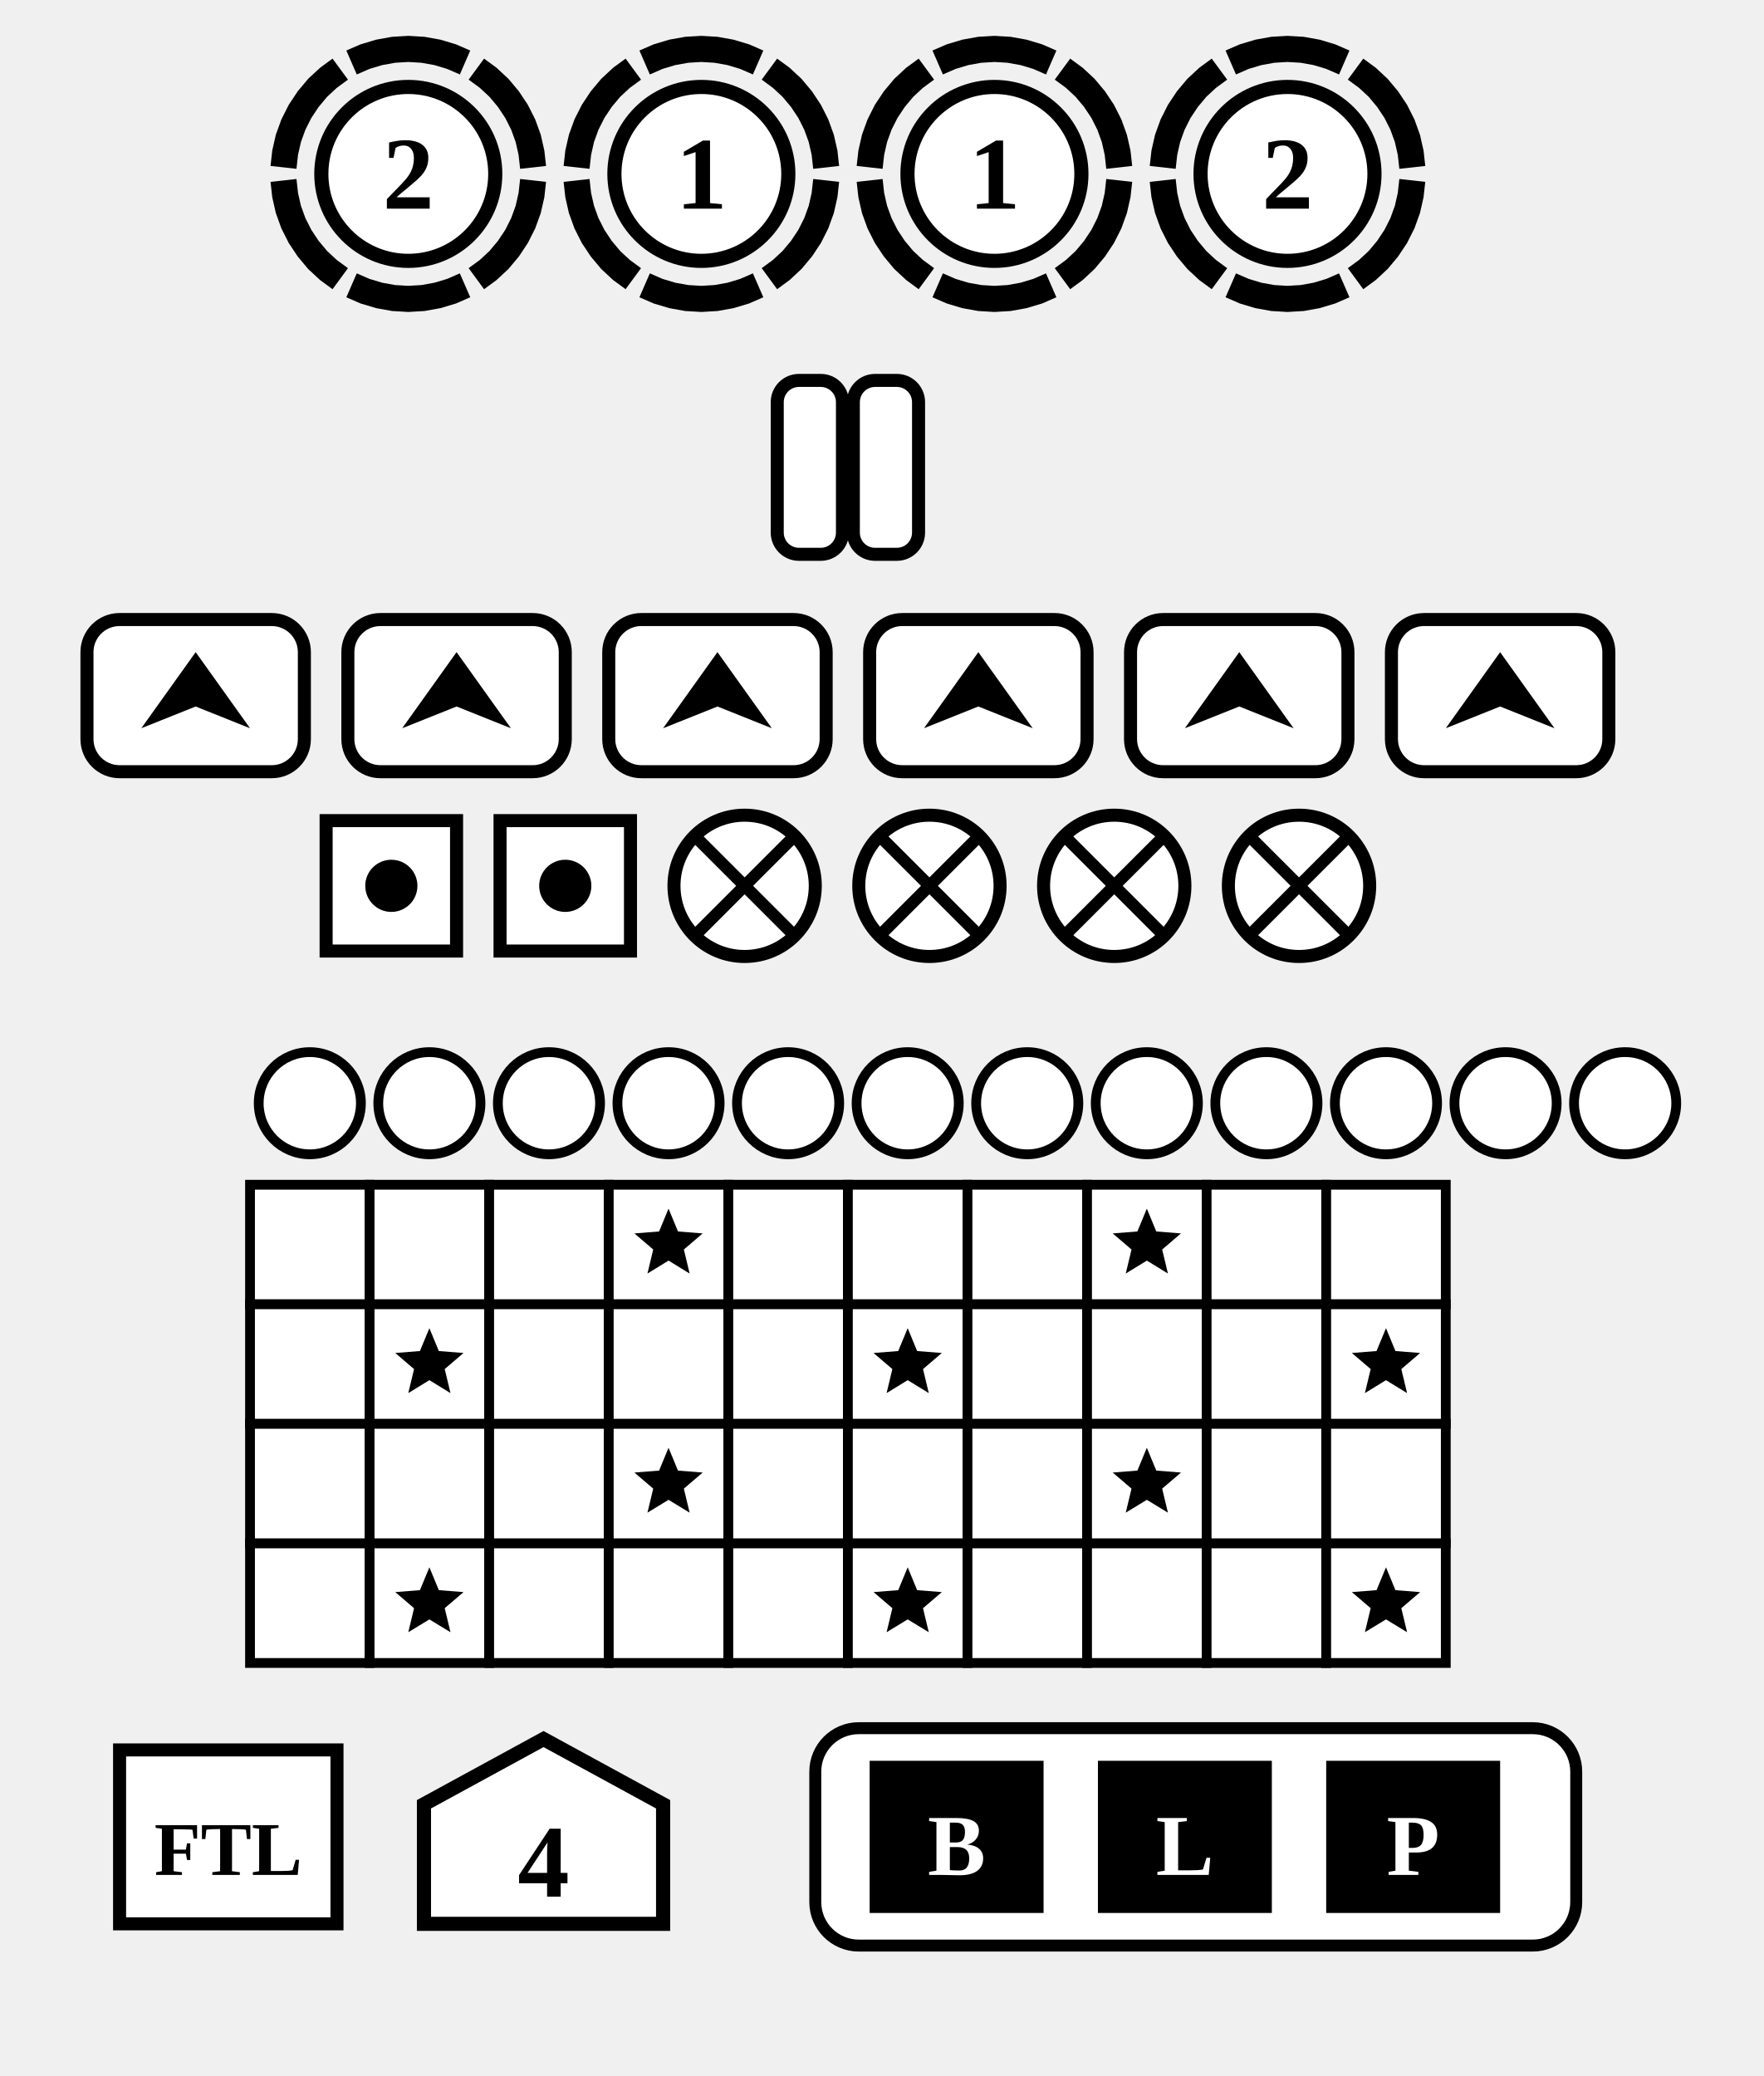
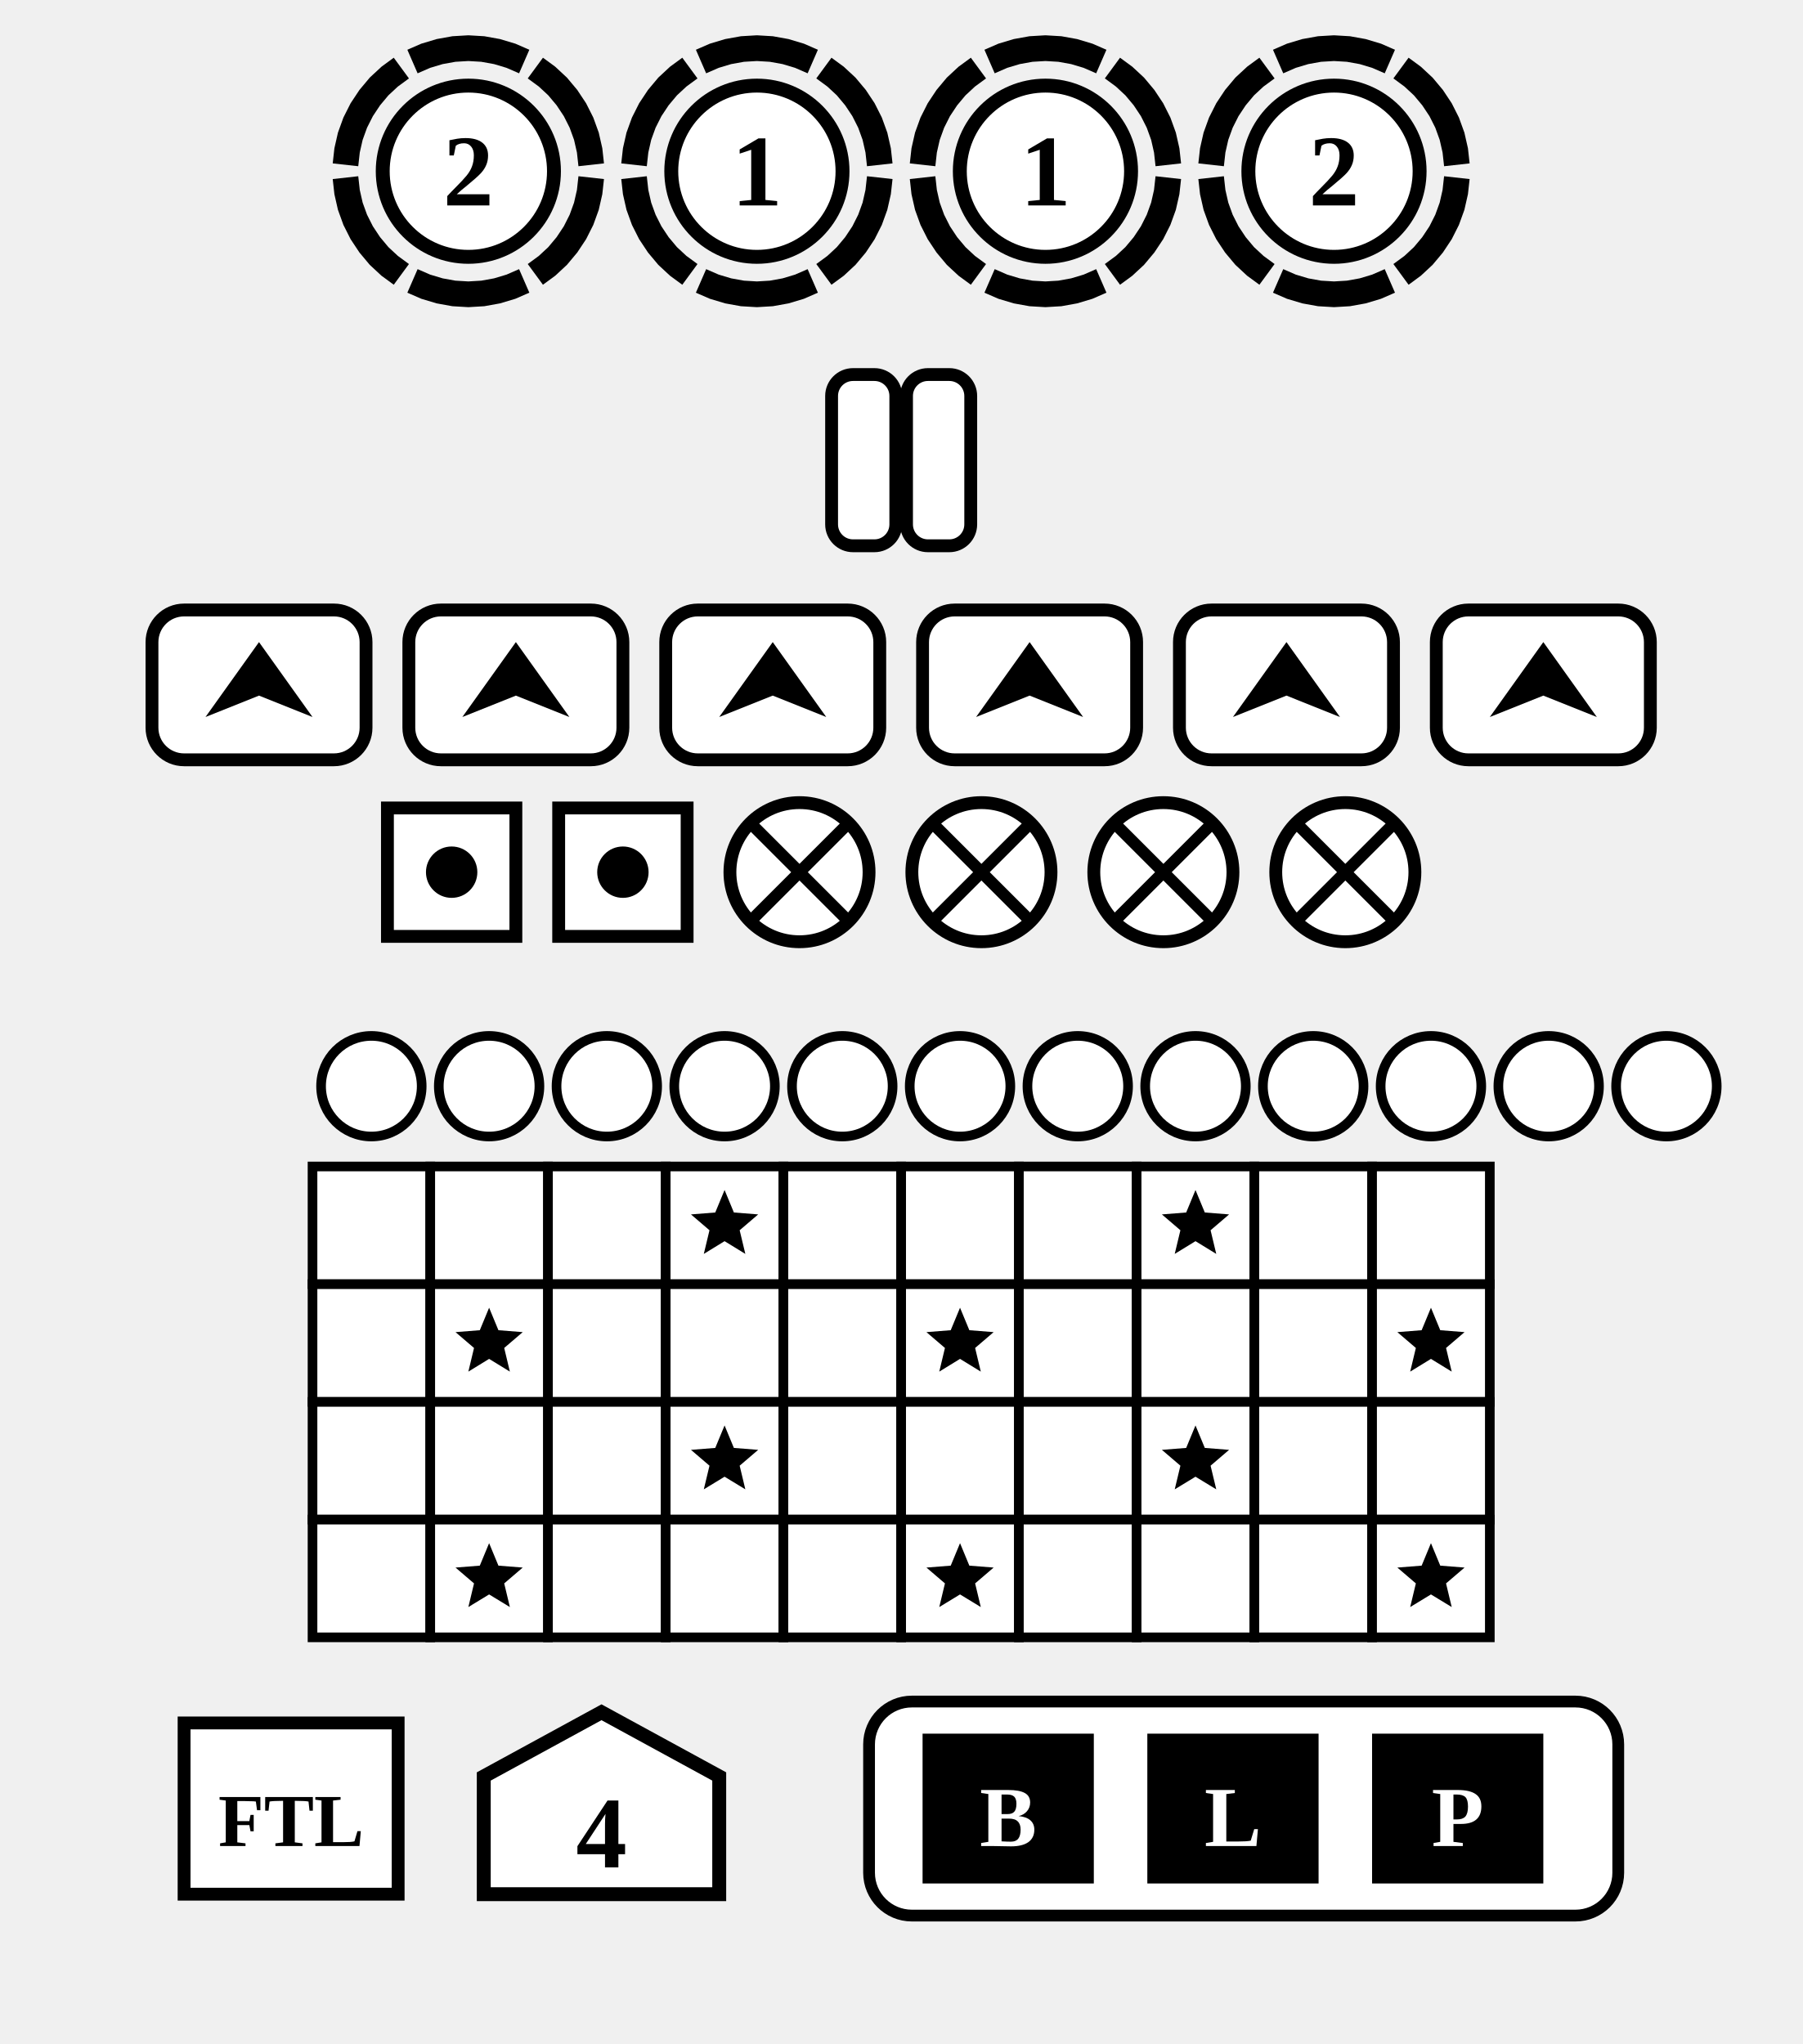
- <svg xmlns="http://www.w3.org/2000/svg" viewBox="52 0 162.2 191" class="ssd">
+ <svg xmlns="http://www.w3.org/2000/svg" viewBox="45.8 0 168.4 191" class="ssd">
  <circle cx="89.56" cy="16" r="8" fill="white" stroke="black" stroke-width="1.3" data-ref="system:s3" />
  <text x="89.56" y="19.2" font-size="9.5" text-anchor="middle" fill="black" font-weight="700" data-ref="system:s3">2</text>
  <path d="M84.34 5.75 L85.58 5.21 L86.88 4.82 L88.21 4.58 L89.56 4.5 L90.91 4.58 L92.24 4.82 L93.54 5.21 L94.78 5.75" fill="none" stroke="black" stroke-width="2.4" data-ref="system:s3" />
  <path d="M95.82 6.36 L96.91 7.16 L97.9 8.08 L98.77 9.12 L99.52 10.25 L100.13 11.46 L100.59 12.73 L100.89 14.05 L101.04 15.4" fill="none" stroke="black" stroke-width="2.4" data-ref="system:s3" />
  <path d="M101.04 16.6 L100.89 17.95 L100.59 19.27 L100.13 20.54 L99.52 21.75 L98.77 22.88 L97.9 23.92 L96.91 24.84 L95.82 25.64" fill="none" stroke="black" stroke-width="2.4" data-ref="system:s3" />
  <path d="M94.78 26.25 L93.54 26.79 L92.24 27.18 L90.91 27.42 L89.56 27.5 L88.21 27.42 L86.88 27.18 L85.58 26.79 L84.34 26.25" fill="none" stroke="black" stroke-width="2.4" data-ref="system:s3" />
  <path d="M83.3 25.64 L82.21 24.84 L81.22 23.92 L80.35 22.88 L79.6 21.75 L78.99 20.54 L78.53 19.27 L78.23 17.95 L78.08 16.6" fill="none" stroke="black" stroke-width="2.4" data-ref="system:s3" />
  <path d="M78.08 15.4 L78.23 14.05 L78.53 12.73 L78.99 11.46 L79.6 10.25 L80.35 9.12 L81.22 8.08 L82.21 7.16 L83.3 6.36" fill="none" stroke="black" stroke-width="2.4" data-ref="system:s3" />
  <circle cx="116.52" cy="16" r="8" fill="white" stroke="black" stroke-width="1.3" data-ref="system:s1" />
  <text x="116.52" y="19.2" font-size="9.5" text-anchor="middle" fill="black" font-weight="700" data-ref="system:s1">1</text>
  <path d="M111.3 5.75 L112.54 5.21 L113.84 4.82 L115.17 4.58 L116.52 4.5 L117.87 4.58 L119.2 4.82 L120.5 5.21 L121.74 5.75" fill="none" stroke="black" stroke-width="2.4" data-ref="system:s1" />
  <path d="M122.78 6.36 L123.87 7.16 L124.86 8.08 L125.73 9.12 L126.48 10.25 L127.09 11.46 L127.55 12.73 L127.85 14.05 L128 15.4" fill="none" stroke="black" stroke-width="2.4" data-ref="system:s1" />
  <path d="M128 16.6 L127.85 17.95 L127.55 19.27 L127.09 20.54 L126.48 21.75 L125.73 22.88 L124.86 23.92 L123.87 24.84 L122.78 25.64" fill="none" stroke="black" stroke-width="2.4" data-ref="system:s1" />
  <path d="M121.74 26.25 L120.5 26.79 L119.2 27.18 L117.87 27.42 L116.52 27.5 L115.17 27.42 L113.84 27.18 L112.54 26.79 L111.3 26.25" fill="none" stroke="black" stroke-width="2.4" data-ref="system:s1" />
  <path d="M110.26 25.64 L109.17 24.84 L108.18 23.92 L107.31 22.88 L106.56 21.75 L105.95 20.54 L105.49 19.27 L105.19 17.95 L105.04 16.6" fill="none" stroke="black" stroke-width="2.4" data-ref="system:s1" />
  <path d="M105.04 15.4 L105.19 14.05 L105.49 12.73 L105.95 11.46 L106.56 10.25 L107.31 9.12 L108.18 8.08 L109.17 7.16 L110.26 6.36" fill="none" stroke="black" stroke-width="2.4" data-ref="system:s1" />
  <circle cx="143.48" cy="16" r="8" fill="white" stroke="black" stroke-width="1.3" data-ref="system:s2" />
  <text x="143.48" y="19.2" font-size="9.5" text-anchor="middle" fill="black" font-weight="700" data-ref="system:s2">1</text>
  <path d="M138.26 5.75 L139.5 5.21 L140.8 4.82 L142.13 4.58 L143.48 4.5 L144.83 4.58 L146.16 4.82 L147.46 5.21 L148.7 5.75" fill="none" stroke="black" stroke-width="2.4" data-ref="system:s2" />
  <path d="M149.74 6.36 L150.83 7.16 L151.82 8.08 L152.69 9.12 L153.44 10.25 L154.05 11.46 L154.51 12.73 L154.81 14.05 L154.96 15.4" fill="none" stroke="black" stroke-width="2.4" data-ref="system:s2" />
  <path d="M154.96 16.6 L154.81 17.95 L154.51 19.27 L154.05 20.54 L153.44 21.75 L152.69 22.88 L151.82 23.92 L150.83 24.84 L149.74 25.64" fill="none" stroke="black" stroke-width="2.4" data-ref="system:s2" />
  <path d="M148.7 26.25 L147.46 26.79 L146.16 27.18 L144.83 27.42 L143.48 27.5 L142.13 27.42 L140.8 27.18 L139.5 26.79 L138.26 26.25" fill="none" stroke="black" stroke-width="2.4" data-ref="system:s2" />
  <path d="M137.22 25.64 L136.13 24.84 L135.14 23.92 L134.27 22.88 L133.52 21.75 L132.91 20.54 L132.45 19.27 L132.15 17.95 L132 16.6" fill="none" stroke="black" stroke-width="2.4" data-ref="system:s2" />
  <path d="M132 15.4 L132.15 14.05 L132.45 12.73 L132.91 11.46 L133.52 10.25 L134.27 9.12 L135.14 8.08 L136.13 7.16 L137.22 6.36" fill="none" stroke="black" stroke-width="2.4" data-ref="system:s2" />
  <circle cx="170.44" cy="16" r="8" fill="white" stroke="black" stroke-width="1.3" data-ref="system:s4" />
  <text x="170.44" y="19.2" font-size="9.5" text-anchor="middle" fill="black" font-weight="700" data-ref="system:s4">2</text>
  <path d="M165.22 5.75 L166.46 5.21 L167.76 4.82 L169.09 4.58 L170.44 4.5 L171.79 4.58 L173.12 4.82 L174.42 5.21 L175.66 5.75" fill="none" stroke="black" stroke-width="2.4" data-ref="system:s4" />
  <path d="M176.7 6.36 L177.79 7.16 L178.78 8.08 L179.65 9.12 L180.4 10.25 L181.01 11.46 L181.47 12.73 L181.77 14.05 L181.92 15.4" fill="none" stroke="black" stroke-width="2.4" data-ref="system:s4" />
  <path d="M181.92 16.6 L181.77 17.95 L181.47 19.27 L181.01 20.54 L180.4 21.75 L179.65 22.88 L178.78 23.92 L177.79 24.84 L176.7 25.64" fill="none" stroke="black" stroke-width="2.4" data-ref="system:s4" />
  <path d="M175.66 26.25 L174.42 26.79 L173.12 27.18 L171.79 27.42 L170.44 27.5 L169.09 27.42 L167.76 27.18 L166.46 26.79 L165.22 26.25" fill="none" stroke="black" stroke-width="2.4" data-ref="system:s4" />
  <path d="M164.18 25.64 L163.09 24.84 L162.1 23.92 L161.23 22.88 L160.48 21.75 L159.87 20.54 L159.41 19.27 L159.11 17.95 L158.96 16.6" fill="none" stroke="black" stroke-width="2.4" data-ref="system:s4" />
  <path d="M158.96 15.4 L159.11 14.05 L159.41 12.73 L159.87 11.46 L160.48 10.25 L161.23 9.12 L162.1 8.08 L163.09 7.16 L164.18 6.36" fill="none" stroke="black" stroke-width="2.4" data-ref="system:s4" />
  <rect x="123.5" y="35" width="6" height="16" rx="2" fill="white" stroke="black" stroke-width="1.2" data-ref="system:s9" />
  <rect x="130.5" y="35" width="6" height="16" rx="2" fill="white" stroke="black" stroke-width="1.2" data-ref="system:s9" />
  <rect x="60" y="57" width="20" height="14" rx="3" fill="white" stroke="black" stroke-width="1.2" data-ref="system:s12" />
  <path d="M65 67 L70 60 L75 67 L70 65 Z" fill="black" stroke="none" stroke-width="0" data-ref="system:s12" />
  <rect x="84" y="57" width="20" height="14" rx="3" fill="white" stroke="black" stroke-width="1.2" data-ref="system:s13" />
  <path d="M89 67 L94 60 L99 67 L94 65 Z" fill="black" stroke="none" stroke-width="0" data-ref="system:s13" />
  <rect x="108" y="57" width="20" height="14" rx="3" fill="white" stroke="black" stroke-width="1.2" data-ref="system:s14" />
  <path d="M113 67 L118 60 L123 67 L118 65 Z" fill="black" stroke="none" stroke-width="0" data-ref="system:s14" />
  <rect x="132" y="57" width="20" height="14" rx="3" fill="white" stroke="black" stroke-width="1.2" data-ref="system:s15" />
  <path d="M137 67 L142 60 L147 67 L142 65 Z" fill="black" stroke="none" stroke-width="0" data-ref="system:s15" />
  <rect x="156" y="57" width="20" height="14" rx="3" fill="white" stroke="black" stroke-width="1.2" data-ref="system:s16" />
  <path d="M161 67 L166 60 L171 67 L166 65 Z" fill="black" stroke="none" stroke-width="0" data-ref="system:s16" />
  <rect x="180" y="57" width="20" height="14" rx="3" fill="white" stroke="black" stroke-width="1.2" data-ref="system:s17" />
  <path d="M185 67 L190 60 L195 67 L190 65 Z" fill="black" stroke="none" stroke-width="0" data-ref="system:s17" />
  <rect x="82" y="75.5" width="12" height="12" fill="white" stroke="black" stroke-width="1.2" data-ref="system:s10" />
  <circle cx="88" cy="81.5" r="2.4" fill="black" stroke="none" stroke-width="0" data-ref="system:s10" />
  <rect x="98" y="75.5" width="12" height="12" fill="white" stroke="black" stroke-width="1.2" data-ref="system:s11" />
  <circle cx="104" cy="81.5" r="2.4" fill="black" stroke="none" stroke-width="0" data-ref="system:s11" />
  <circle cx="120.5" cy="81.5" r="6.5" fill="white" stroke="black" stroke-width="1.2" data-ref="system:s5" />
  <path d="M116 77 L125 86 M125 77 L116 86" fill="none" stroke="black" stroke-width="1.1" data-ref="system:s5" />
  <circle cx="137.5" cy="81.5" r="6.5" fill="white" stroke="black" stroke-width="1.2" data-ref="system:s6" />
  <path d="M133 77 L142 86 M142 77 L133 86" fill="none" stroke="black" stroke-width="1.1" data-ref="system:s6" />
  <circle cx="154.5" cy="81.5" r="6.5" fill="white" stroke="black" stroke-width="1.2" data-ref="system:s7" />
  <path d="M150 77 L159 86 M159 77 L150 86" fill="none" stroke="black" stroke-width="1.1" data-ref="system:s7" />
  <circle cx="171.5" cy="81.5" r="6.5" fill="white" stroke="black" stroke-width="1.2" data-ref="system:s8" />
  <path d="M167 77 L176 86 M176 77 L167 86" fill="none" stroke="black" stroke-width="1.1" data-ref="system:s8" />
  <circle cx="80.5" cy="101.5" r="4.7" fill="white" stroke="black" stroke-width="0.9" data-ref="armour:1" />
  <circle cx="91.5" cy="101.5" r="4.7" fill="white" stroke="black" stroke-width="0.9" data-ref="armour:2" />
  <circle cx="102.5" cy="101.5" r="4.7" fill="white" stroke="black" stroke-width="0.9" data-ref="armour:3" />
  <circle cx="113.5" cy="101.5" r="4.7" fill="white" stroke="black" stroke-width="0.9" data-ref="armour:4" />
  <circle cx="124.5" cy="101.5" r="4.7" fill="white" stroke="black" stroke-width="0.9" data-ref="armour:5" />
  <circle cx="135.5" cy="101.5" r="4.7" fill="white" stroke="black" stroke-width="0.9" data-ref="armour:6" />
  <circle cx="146.5" cy="101.5" r="4.7" fill="white" stroke="black" stroke-width="0.9" data-ref="armour:7" />
  <circle cx="157.5" cy="101.5" r="4.7" fill="white" stroke="black" stroke-width="0.9" data-ref="armour:8" />
  <circle cx="168.5" cy="101.5" r="4.7" fill="white" stroke="black" stroke-width="0.9" data-ref="armour:9" />
  <circle cx="179.5" cy="101.5" r="4.7" fill="white" stroke="black" stroke-width="0.9" data-ref="armour:10" />
  <circle cx="190.5" cy="101.5" r="4.7" fill="white" stroke="black" stroke-width="0.9" data-ref="armour:11" />
  <circle cx="201.5" cy="101.5" r="4.7" fill="white" stroke="black" stroke-width="0.9" data-ref="armour:12" />
  <rect x="75" y="109" width="11" height="11" fill="white" stroke="black" stroke-width="0.9" data-ref="hull:1" />
  <rect x="86" y="109" width="11" height="11" fill="white" stroke="black" stroke-width="0.9" data-ref="hull:2" />
  <rect x="97" y="109" width="11" height="11" fill="white" stroke="black" stroke-width="0.9" data-ref="hull:3" />
  <rect x="108" y="109" width="11" height="11" fill="white" stroke="black" stroke-width="0.9" data-ref="hull:4" />
  <path d="M113.5 111.2L114.37 113.3L116.64 113.48L114.91 114.96L115.44 117.17L113.5 115.98L111.56 117.17L112.09 114.96L110.36 113.48L112.63 113.3Z" fill="black" stroke="none" stroke-width="0" />
  <rect x="119" y="109" width="11" height="11" fill="white" stroke="black" stroke-width="0.9" data-ref="hull:5" />
  <rect x="130" y="109" width="11" height="11" fill="white" stroke="black" stroke-width="0.9" data-ref="hull:6" />
  <rect x="141" y="109" width="11" height="11" fill="white" stroke="black" stroke-width="0.9" data-ref="hull:7" />
  <rect x="152" y="109" width="11" height="11" fill="white" stroke="black" stroke-width="0.9" data-ref="hull:8" />
  <path d="M157.5 111.2L158.37 113.3L160.64 113.48L158.91 114.96L159.44 117.17L157.5 115.98L155.56 117.17L156.09 114.96L154.36 113.48L156.63 113.3Z" fill="black" stroke="none" stroke-width="0" />
  <rect x="163" y="109" width="11" height="11" fill="white" stroke="black" stroke-width="0.9" data-ref="hull:9" />
  <rect x="174" y="109" width="11" height="11" fill="white" stroke="black" stroke-width="0.9" data-ref="hull:10" />
  <rect x="75" y="120" width="11" height="11" fill="white" stroke="black" stroke-width="0.9" data-ref="hull:11" />
  <rect x="86" y="120" width="11" height="11" fill="white" stroke="black" stroke-width="0.9" data-ref="hull:12" />
  <path d="M91.5 122.2L92.37 124.3L94.64 124.48L92.91 125.96L93.44 128.17L91.5 126.98L89.56 128.17L90.09 125.96L88.36 124.48L90.63 124.3Z" fill="black" stroke="none" stroke-width="0" />
  <rect x="97" y="120" width="11" height="11" fill="white" stroke="black" stroke-width="0.9" data-ref="hull:13" />
  <rect x="108" y="120" width="11" height="11" fill="white" stroke="black" stroke-width="0.9" data-ref="hull:14" />
  <rect x="119" y="120" width="11" height="11" fill="white" stroke="black" stroke-width="0.9" data-ref="hull:15" />
  <rect x="130" y="120" width="11" height="11" fill="white" stroke="black" stroke-width="0.9" data-ref="hull:16" />
  <path d="M135.5 122.2L136.37 124.3L138.64 124.48L136.91 125.96L137.44 128.17L135.5 126.98L133.56 128.17L134.09 125.96L132.36 124.48L134.63 124.3Z" fill="black" stroke="none" stroke-width="0" />
  <rect x="141" y="120" width="11" height="11" fill="white" stroke="black" stroke-width="0.9" data-ref="hull:17" />
  <rect x="152" y="120" width="11" height="11" fill="white" stroke="black" stroke-width="0.9" data-ref="hull:18" />
  <rect x="163" y="120" width="11" height="11" fill="white" stroke="black" stroke-width="0.9" data-ref="hull:19" />
  <rect x="174" y="120" width="11" height="11" fill="white" stroke="black" stroke-width="0.9" data-ref="hull:20" />
  <path d="M179.5 122.2L180.37 124.3L182.64 124.48L180.91 125.96L181.44 128.17L179.5 126.98L177.56 128.17L178.09 125.96L176.36 124.48L178.63 124.3Z" fill="black" stroke="none" stroke-width="0" />
  <rect x="75" y="131" width="11" height="11" fill="white" stroke="black" stroke-width="0.9" data-ref="hull:21" />
  <rect x="86" y="131" width="11" height="11" fill="white" stroke="black" stroke-width="0.9" data-ref="hull:22" />
  <rect x="97" y="131" width="11" height="11" fill="white" stroke="black" stroke-width="0.9" data-ref="hull:23" />
  <rect x="108" y="131" width="11" height="11" fill="white" stroke="black" stroke-width="0.9" data-ref="hull:24" />
  <path d="M113.5 133.2L114.37 135.3L116.64 135.48L114.91 136.96L115.44 139.17L113.5 137.99L111.56 139.17L112.09 136.96L110.36 135.48L112.63 135.3Z" fill="black" stroke="none" stroke-width="0" />
  <rect x="119" y="131" width="11" height="11" fill="white" stroke="black" stroke-width="0.9" data-ref="hull:25" />
  <rect x="130" y="131" width="11" height="11" fill="white" stroke="black" stroke-width="0.9" data-ref="hull:26" />
  <rect x="141" y="131" width="11" height="11" fill="white" stroke="black" stroke-width="0.9" data-ref="hull:27" />
  <rect x="152" y="131" width="11" height="11" fill="white" stroke="black" stroke-width="0.9" data-ref="hull:28" />
  <path d="M157.5 133.2L158.37 135.3L160.64 135.48L158.91 136.96L159.44 139.17L157.5 137.99L155.56 139.17L156.09 136.96L154.36 135.48L156.63 135.3Z" fill="black" stroke="none" stroke-width="0" />
  <rect x="163" y="131" width="11" height="11" fill="white" stroke="black" stroke-width="0.9" data-ref="hull:29" />
  <rect x="174" y="131" width="11" height="11" fill="white" stroke="black" stroke-width="0.9" data-ref="hull:30" />
  <rect x="75" y="142" width="11" height="11" fill="white" stroke="black" stroke-width="0.9" data-ref="hull:31" />
  <rect x="86" y="142" width="11" height="11" fill="white" stroke="black" stroke-width="0.9" data-ref="hull:32" />
  <path d="M91.5 144.2L92.37 146.3L94.64 146.48L92.91 147.96L93.44 150.17L91.5 148.99L89.56 150.17L90.09 147.96L88.36 146.48L90.63 146.3Z" fill="black" stroke="none" stroke-width="0" />
  <rect x="97" y="142" width="11" height="11" fill="white" stroke="black" stroke-width="0.9" data-ref="hull:33" />
  <rect x="108" y="142" width="11" height="11" fill="white" stroke="black" stroke-width="0.9" data-ref="hull:34" />
  <rect x="119" y="142" width="11" height="11" fill="white" stroke="black" stroke-width="0.9" data-ref="hull:35" />
  <rect x="130" y="142" width="11" height="11" fill="white" stroke="black" stroke-width="0.9" data-ref="hull:36" />
  <path d="M135.5 144.2L136.37 146.3L138.64 146.48L136.91 147.96L137.44 150.17L135.5 148.99L133.56 150.17L134.09 147.96L132.36 146.48L134.63 146.3Z" fill="black" stroke="none" stroke-width="0" />
  <rect x="141" y="142" width="11" height="11" fill="white" stroke="black" stroke-width="0.9" data-ref="hull:37" />
  <rect x="152" y="142" width="11" height="11" fill="white" stroke="black" stroke-width="0.9" data-ref="hull:38" />
  <rect x="163" y="142" width="11" height="11" fill="white" stroke="black" stroke-width="0.9" data-ref="hull:39" />
  <rect x="174" y="142" width="11" height="11" fill="white" stroke="black" stroke-width="0.9" data-ref="hull:40" />
  <path d="M179.5 144.2L180.37 146.3L182.64 146.48L180.91 147.96L181.44 150.17L179.5 148.99L177.56 150.17L178.09 147.96L176.36 146.48L178.63 146.3Z" fill="black" stroke="none" stroke-width="0" />
  <rect x="63" y="161" width="20" height="16" fill="white" stroke="black" stroke-width="1.2" />
  <text x="73" y="172.5" font-size="7" text-anchor="middle" fill="black" font-weight="700">FTL</text>
  <path d="M91 177 L91 166 L102 160 L113 166 L113 177 Z" fill="white" stroke="black" stroke-width="1.3" />
  <text x="102" y="174.5" font-size="9.5" text-anchor="middle" fill="black" font-weight="700">4</text>
  <rect x="127" y="159" width="70" height="20" rx="4" fill="white" stroke="black" stroke-width="1.1" />
  <rect x="132" y="162" width="16" height="14" fill="black" stroke="none" stroke-width="0" />
  <text x="140" y="172.5" font-size="8" text-anchor="middle" fill="white" font-weight="700">B</text>
  <rect x="153" y="162" width="16" height="14" fill="black" stroke="none" stroke-width="0" />
  <text x="161" y="172.5" font-size="8" text-anchor="middle" fill="white" font-weight="700">L</text>
  <rect x="174" y="162" width="16" height="14" fill="black" stroke="none" stroke-width="0" />
  <text x="182" y="172.5" font-size="8" text-anchor="middle" fill="white" font-weight="700">P</text>
</svg>
